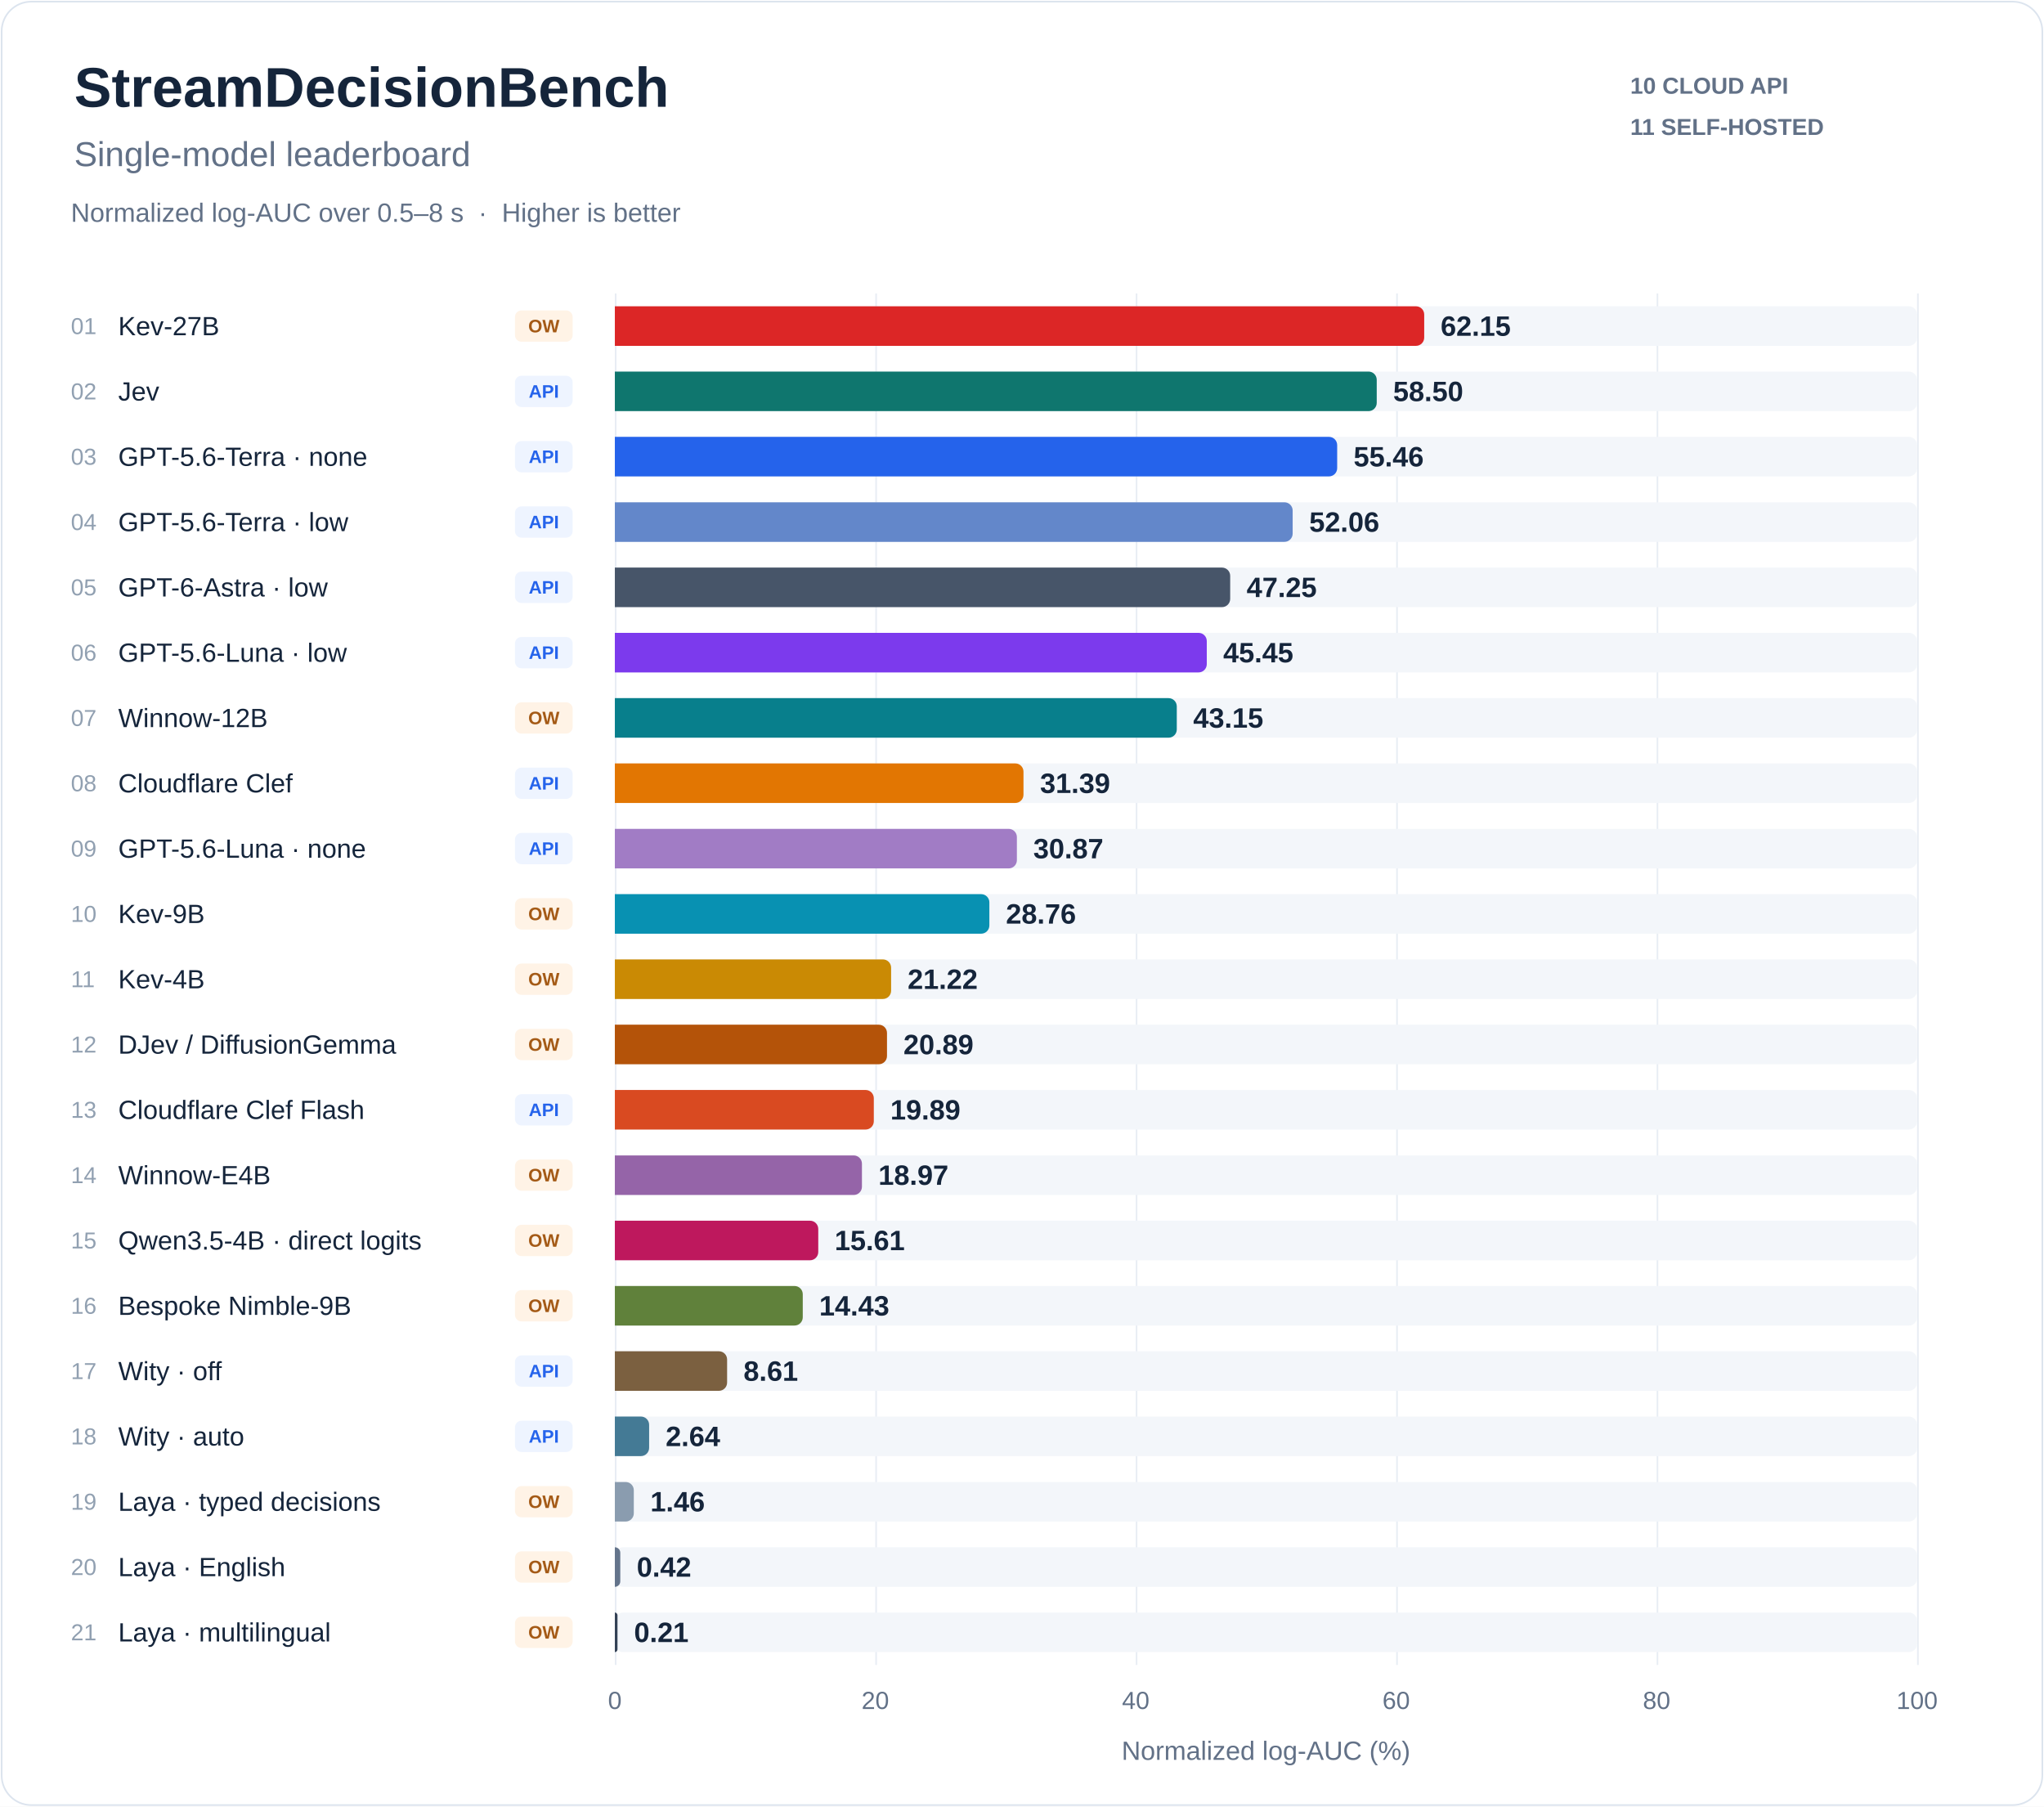
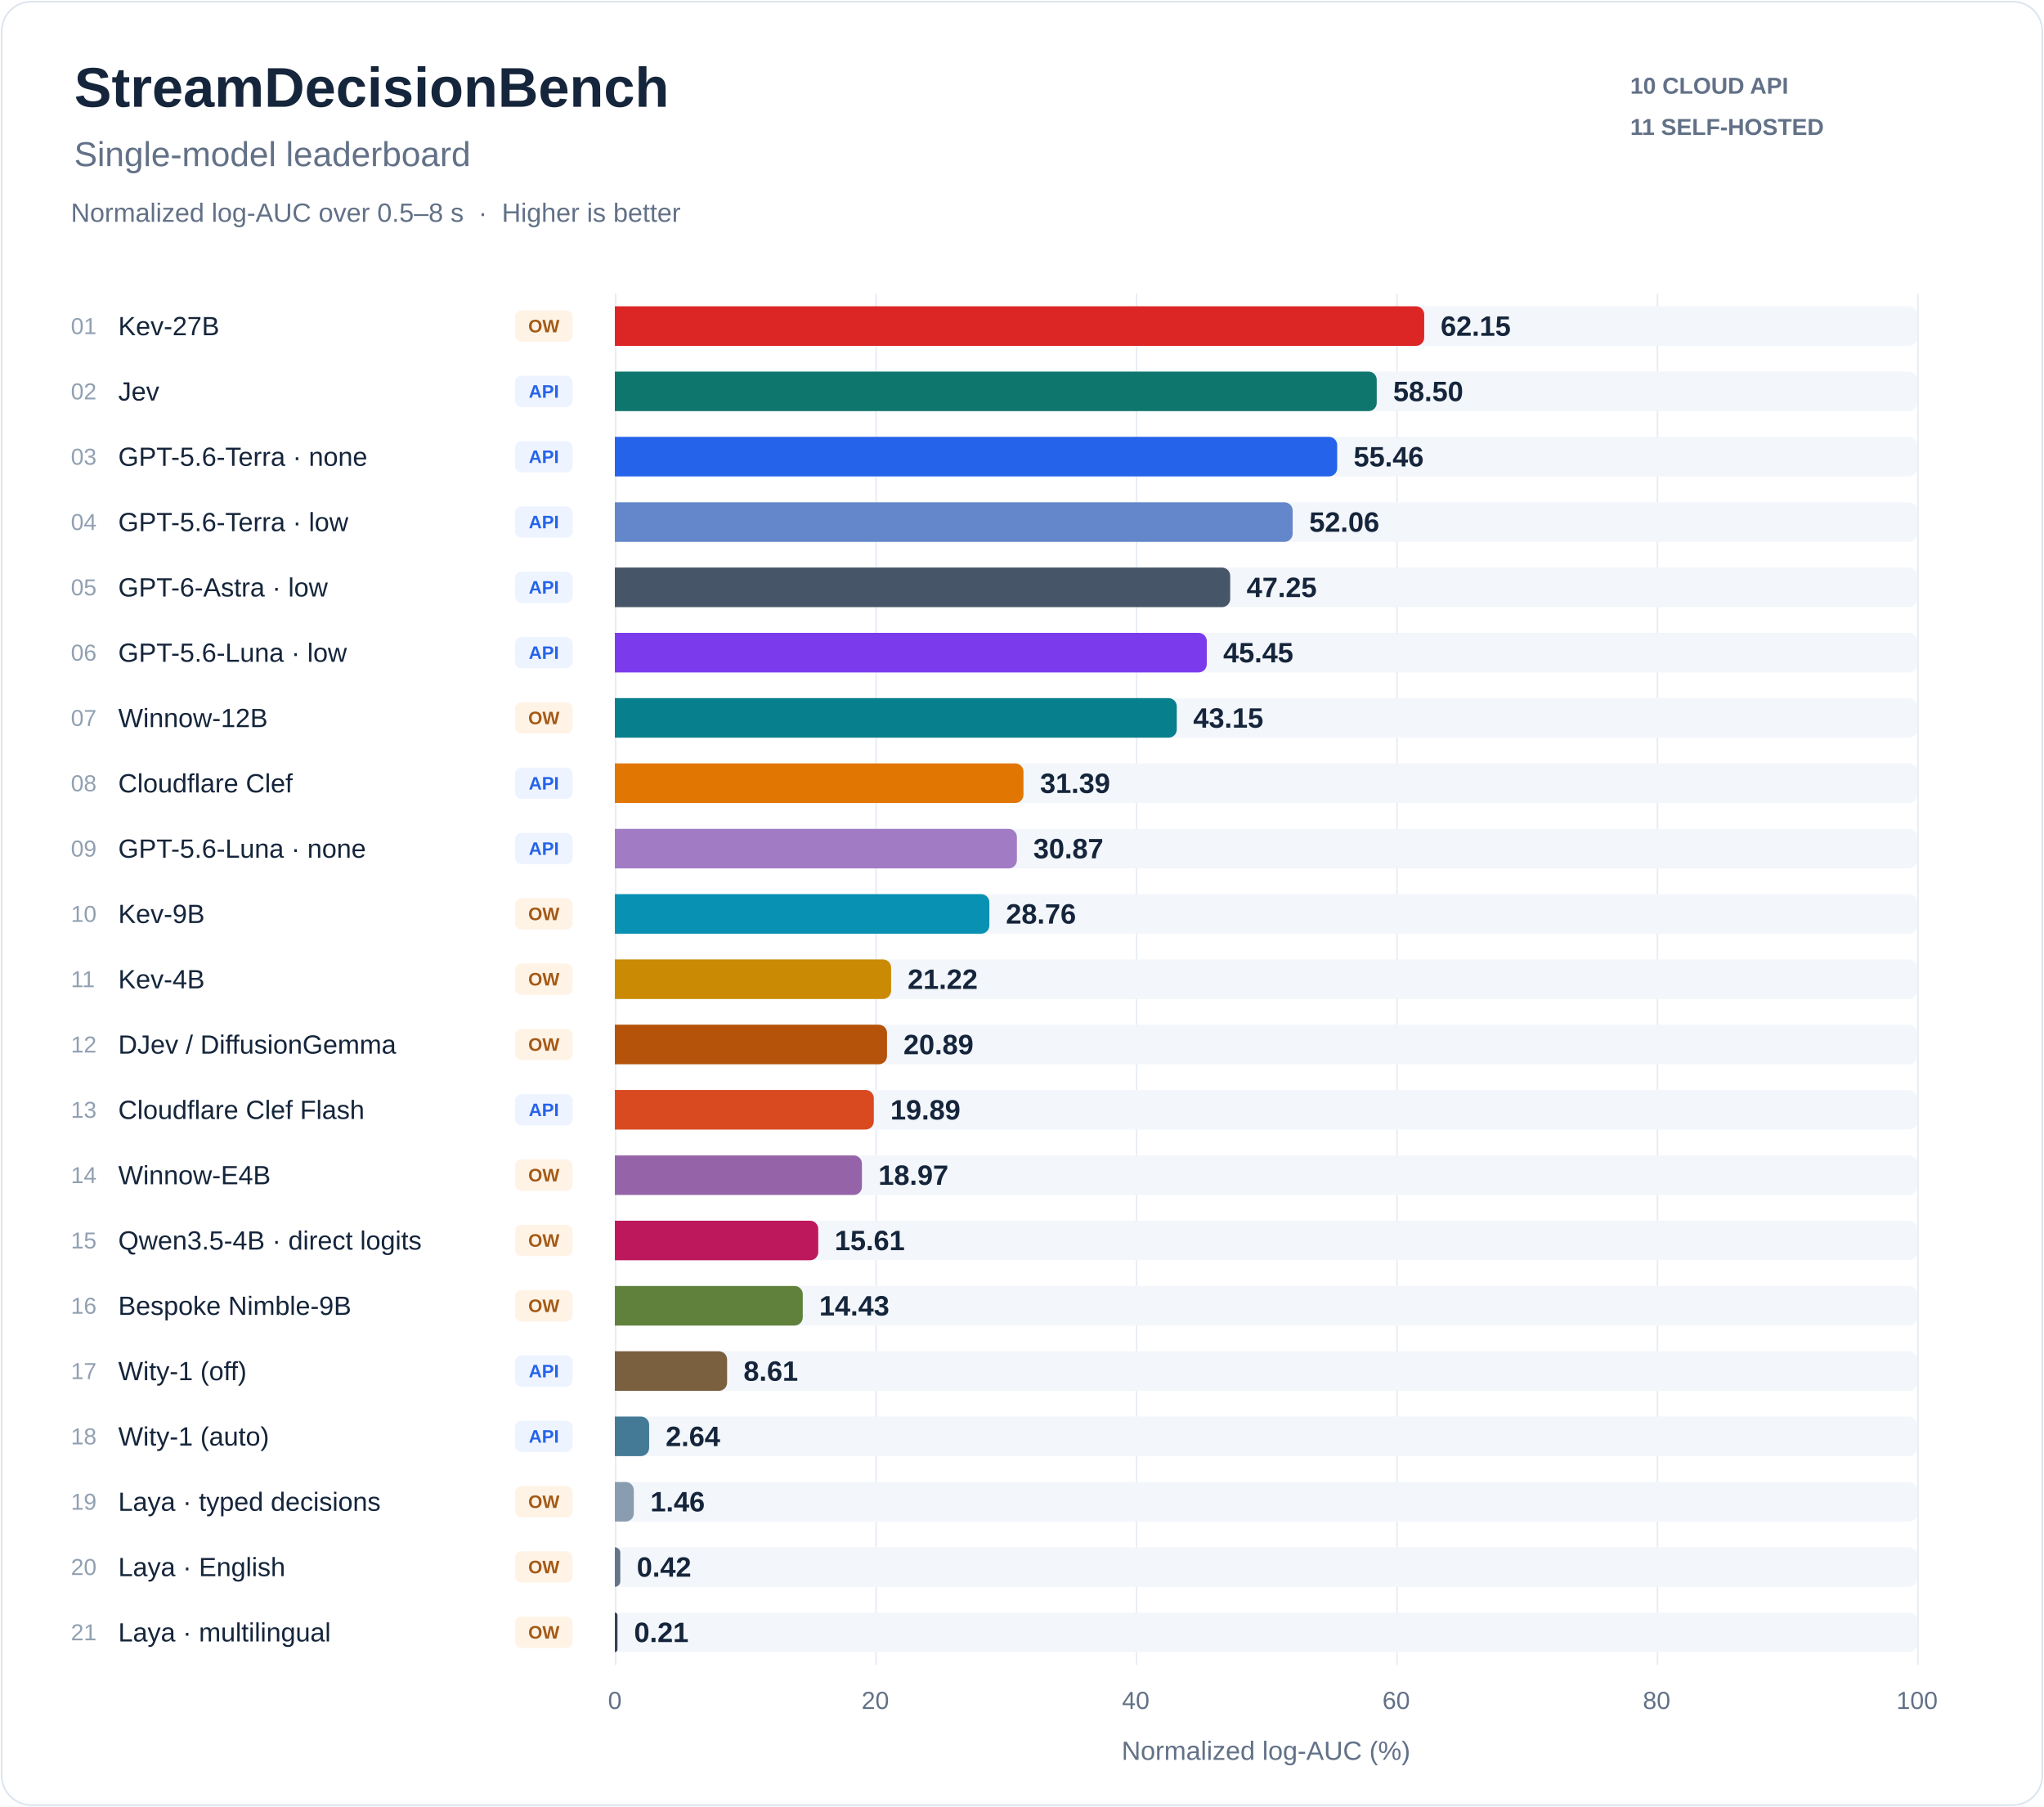
<svg xmlns="http://www.w3.org/2000/svg" role="img" aria-labelledby="chart-title chart-description" width="1240" height="1096" version="1.1" baseProfile="full" viewBox="0 0 1240 1096">
  <rect width="1240" height="1096" x="0" y="0" fill="#FFFFFF" />
  <path d="M18 0L1220 0A18 18 0 0 1 1238 18L1238 1076A18 18 0 0 1 1220 1094L18 1094A18 18 0 0 1 0 1076L0 18A18 18 0 0 1 18 0Z" transform="translate(1 1)" fill="#FFFFFF" stroke="#DCE4EE" class="zr0-cls-0" />
  <text dominant-baseline="central" text-anchor="start" style="font-size:16px;font-family:Arial, Helvetica, sans-serif;font-weight:400;" xml:space="preserve" y="8" transform="translate(43 121)" fill="#627187">Normalized log-AUC over 0.5–8 s  ·  Higher is better</text>
  <text dominant-baseline="central" text-anchor="start" style="font-size:14px;font-family:Arial, Helvetica, sans-serif;font-weight:700;" xml:space="preserve" y="7" transform="translate(989 45)" fill="#627187">10 CLOUD API</text>
  <text dominant-baseline="central" text-anchor="start" style="font-size:14px;font-family:Arial, Helvetica, sans-serif;font-weight:700;" xml:space="preserve" y="7" transform="translate(989 70)" fill="#627187">11 SELF-HOSTED</text>
  <path d="M373.5 178L373.5 1010" fill="none" pointer-events="visible" stroke="#E8EDF4" class="zr0-cls-0" />
  <path d="M531.5 178L531.5 1010" fill="none" pointer-events="visible" stroke="#E8EDF4" class="zr0-cls-0" />
  <path d="M689.5 178L689.5 1010" fill="none" pointer-events="visible" stroke="#E8EDF4" class="zr0-cls-0" />
  <path d="M847.5 178L847.5 1010" fill="none" pointer-events="visible" stroke="#E8EDF4" class="zr0-cls-0" />
  <path d="M1005.5 178L1005.5 1010" fill="none" pointer-events="visible" stroke="#E8EDF4" class="zr0-cls-0" />
  <path d="M1163.5 178L1163.5 1010" fill="none" pointer-events="visible" stroke="#E8EDF4" class="zr0-cls-0" />
  <text dominant-baseline="central" text-anchor="middle" style="font-size:16px;font-family:Arial, Helvetica, sans-serif;" xml:space="preserve" y="8" transform="translate(768 1054)" fill="#627187">Normalized log-AUC (%)</text>
  <text dominant-baseline="central" text-anchor="start" style="font-size:14px;font-family:Arial, Helvetica, sans-serif;" transform="translate(43 197.8095)" fill="#91A0B1">01</text>
  <text dominant-baseline="central" text-anchor="start" style="font: normal normal 12px Arial, Helvetica, sans-serif" xml:space="preserve" x="22" transform="translate(43 197.8095)" fill="#54555a">  </text>
  <text dominant-baseline="central" text-anchor="start" style="font-size:16px;font-family:Arial, Helvetica, sans-serif;font-weight:500;" x="28.72" transform="translate(43 197.8095)" fill="#15253B">Kev-27B</text>
  <text dominant-baseline="central" text-anchor="start" style="font: normal normal 12px Arial, Helvetica, sans-serif" xml:space="preserve" x="262.72" transform="translate(43 197.8095)" fill="#54555a">  </text>
  <path d="M273.4 -9.5L300.4 -9.5A4 4 0 0 1 304.4 -5.5L304.4 5.5A4 4 0 0 1 300.4 9.5L273.4 9.5A4 4 0 0 1 269.4 5.5L269.4 -5.5A4 4 0 0 1 273.4 -9.5Z" transform="translate(43 197.8095)" fill="#FFF3E6" class="zr0-cls-0" />
  <text dominant-baseline="central" text-anchor="middle" style="font-size:11px;font-family:Arial, Helvetica, sans-serif;font-weight:700;" x="286.94" transform="translate(43 197.8095)" fill="#A45A16">OW</text>
  <text dominant-baseline="central" text-anchor="start" style="font-size:14px;font-family:Arial, Helvetica, sans-serif;" transform="translate(43 237.4286)" fill="#91A0B1">02</text>
  <text dominant-baseline="central" text-anchor="start" style="font: normal normal 12px Arial, Helvetica, sans-serif" xml:space="preserve" x="22" transform="translate(43 237.4286)" fill="#54555a">  </text>
  <text dominant-baseline="central" text-anchor="start" style="font-size:16px;font-family:Arial, Helvetica, sans-serif;font-weight:500;" x="28.72" transform="translate(43 237.4286)" fill="#15253B">Jev</text>
  <text dominant-baseline="central" text-anchor="start" style="font: normal normal 12px Arial, Helvetica, sans-serif" xml:space="preserve" x="262.72" transform="translate(43 237.4286)" fill="#54555a">  </text>
  <path d="M273.4 -9.5L300.4 -9.5A4 4 0 0 1 304.4 -5.5L304.4 5.5A4 4 0 0 1 300.4 9.5L273.4 9.5A4 4 0 0 1 269.4 5.5L269.4 -5.5A4 4 0 0 1 273.4 -9.5Z" transform="translate(43 237.4286)" fill="#EEF4FF" class="zr0-cls-0" />
  <text dominant-baseline="central" text-anchor="middle" style="font-size:11px;font-family:Arial, Helvetica, sans-serif;font-weight:700;" x="286.94" transform="translate(43 237.4286)" fill="#2563EB">API</text>
  <text dominant-baseline="central" text-anchor="start" style="font-size:14px;font-family:Arial, Helvetica, sans-serif;" transform="translate(43 277.0476)" fill="#91A0B1">03</text>
  <text dominant-baseline="central" text-anchor="start" style="font: normal normal 12px Arial, Helvetica, sans-serif" xml:space="preserve" x="22" transform="translate(43 277.0476)" fill="#54555a">  </text>
  <text dominant-baseline="central" text-anchor="start" style="font-size:16px;font-family:Arial, Helvetica, sans-serif;font-weight:500;" xml:space="preserve" x="28.72" transform="translate(43 277.0476)" fill="#15253B">GPT-5.6-Terra · none</text>
  <text dominant-baseline="central" text-anchor="start" style="font: normal normal 12px Arial, Helvetica, sans-serif" xml:space="preserve" x="262.72" transform="translate(43 277.0476)" fill="#54555a">  </text>
  <path d="M273.4 -9.5L300.4 -9.5A4 4 0 0 1 304.4 -5.5L304.4 5.5A4 4 0 0 1 300.4 9.5L273.4 9.5A4 4 0 0 1 269.4 5.5L269.4 -5.5A4 4 0 0 1 273.4 -9.5Z" transform="translate(43 277.0476)" fill="#EEF4FF" class="zr0-cls-0" />
  <text dominant-baseline="central" text-anchor="middle" style="font-size:11px;font-family:Arial, Helvetica, sans-serif;font-weight:700;" x="286.94" transform="translate(43 277.0476)" fill="#2563EB">API</text>
  <text dominant-baseline="central" text-anchor="start" style="font-size:14px;font-family:Arial, Helvetica, sans-serif;" transform="translate(43 316.6667)" fill="#91A0B1">04</text>
  <text dominant-baseline="central" text-anchor="start" style="font: normal normal 12px Arial, Helvetica, sans-serif" xml:space="preserve" x="22" transform="translate(43 316.6667)" fill="#54555a">  </text>
  <text dominant-baseline="central" text-anchor="start" style="font-size:16px;font-family:Arial, Helvetica, sans-serif;font-weight:500;" xml:space="preserve" x="28.72" transform="translate(43 316.6667)" fill="#15253B">GPT-5.6-Terra · low</text>
  <text dominant-baseline="central" text-anchor="start" style="font: normal normal 12px Arial, Helvetica, sans-serif" xml:space="preserve" x="262.72" transform="translate(43 316.6667)" fill="#54555a">  </text>
  <path d="M273.4 -9.5L300.4 -9.5A4 4 0 0 1 304.4 -5.5L304.4 5.5A4 4 0 0 1 300.4 9.5L273.4 9.5A4 4 0 0 1 269.4 5.5L269.4 -5.5A4 4 0 0 1 273.4 -9.5Z" transform="translate(43 316.6667)" fill="#EEF4FF" class="zr0-cls-0" />
  <text dominant-baseline="central" text-anchor="middle" style="font-size:11px;font-family:Arial, Helvetica, sans-serif;font-weight:700;" x="286.94" transform="translate(43 316.6667)" fill="#2563EB">API</text>
  <text dominant-baseline="central" text-anchor="start" style="font-size:14px;font-family:Arial, Helvetica, sans-serif;" transform="translate(43 356.2857)" fill="#91A0B1">05</text>
  <text dominant-baseline="central" text-anchor="start" style="font: normal normal 12px Arial, Helvetica, sans-serif" xml:space="preserve" x="22" transform="translate(43 356.2857)" fill="#54555a">  </text>
  <text dominant-baseline="central" text-anchor="start" style="font-size:16px;font-family:Arial, Helvetica, sans-serif;font-weight:500;" xml:space="preserve" x="28.72" transform="translate(43 356.2857)" fill="#15253B">GPT-6-Astra · low</text>
  <text dominant-baseline="central" text-anchor="start" style="font: normal normal 12px Arial, Helvetica, sans-serif" xml:space="preserve" x="262.72" transform="translate(43 356.2857)" fill="#54555a">  </text>
  <path d="M273.4 -9.5L300.4 -9.5A4 4 0 0 1 304.4 -5.5L304.4 5.5A4 4 0 0 1 300.4 9.5L273.4 9.5A4 4 0 0 1 269.4 5.5L269.4 -5.5A4 4 0 0 1 273.4 -9.5Z" transform="translate(43 356.2857)" fill="#EEF4FF" class="zr0-cls-0" />
  <text dominant-baseline="central" text-anchor="middle" style="font-size:11px;font-family:Arial, Helvetica, sans-serif;font-weight:700;" x="286.94" transform="translate(43 356.2857)" fill="#2563EB">API</text>
  <text dominant-baseline="central" text-anchor="start" style="font-size:14px;font-family:Arial, Helvetica, sans-serif;" transform="translate(43 395.9048)" fill="#91A0B1">06</text>
  <text dominant-baseline="central" text-anchor="start" style="font: normal normal 12px Arial, Helvetica, sans-serif" xml:space="preserve" x="22" transform="translate(43 395.9048)" fill="#54555a">  </text>
  <text dominant-baseline="central" text-anchor="start" style="font-size:16px;font-family:Arial, Helvetica, sans-serif;font-weight:500;" xml:space="preserve" x="28.72" transform="translate(43 395.9048)" fill="#15253B">GPT-5.6-Luna · low</text>
  <text dominant-baseline="central" text-anchor="start" style="font: normal normal 12px Arial, Helvetica, sans-serif" xml:space="preserve" x="262.72" transform="translate(43 395.9048)" fill="#54555a">  </text>
  <path d="M273.4 -9.5L300.4 -9.5A4 4 0 0 1 304.4 -5.5L304.4 5.5A4 4 0 0 1 300.4 9.5L273.4 9.5A4 4 0 0 1 269.4 5.5L269.4 -5.5A4 4 0 0 1 273.4 -9.5Z" transform="translate(43 395.9048)" fill="#EEF4FF" class="zr0-cls-0" />
  <text dominant-baseline="central" text-anchor="middle" style="font-size:11px;font-family:Arial, Helvetica, sans-serif;font-weight:700;" x="286.94" transform="translate(43 395.9048)" fill="#2563EB">API</text>
  <text dominant-baseline="central" text-anchor="start" style="font-size:14px;font-family:Arial, Helvetica, sans-serif;" transform="translate(43 435.5238)" fill="#91A0B1">07</text>
  <text dominant-baseline="central" text-anchor="start" style="font: normal normal 12px Arial, Helvetica, sans-serif" xml:space="preserve" x="22" transform="translate(43 435.5238)" fill="#54555a">  </text>
  <text dominant-baseline="central" text-anchor="start" style="font-size:16px;font-family:Arial, Helvetica, sans-serif;font-weight:500;" x="28.72" transform="translate(43 435.5238)" fill="#15253B">Winnow-12B</text>
  <text dominant-baseline="central" text-anchor="start" style="font: normal normal 12px Arial, Helvetica, sans-serif" xml:space="preserve" x="262.72" transform="translate(43 435.5238)" fill="#54555a">  </text>
  <path d="M273.4 -9.5L300.4 -9.5A4 4 0 0 1 304.4 -5.5L304.4 5.5A4 4 0 0 1 300.4 9.5L273.4 9.5A4 4 0 0 1 269.4 5.5L269.4 -5.5A4 4 0 0 1 273.4 -9.5Z" transform="translate(43 435.5238)" fill="#FFF3E6" class="zr0-cls-0" />
  <text dominant-baseline="central" text-anchor="middle" style="font-size:11px;font-family:Arial, Helvetica, sans-serif;font-weight:700;" x="286.94" transform="translate(43 435.5238)" fill="#A45A16">OW</text>
  <text dominant-baseline="central" text-anchor="start" style="font-size:14px;font-family:Arial, Helvetica, sans-serif;" transform="translate(43 475.1429)" fill="#91A0B1">08</text>
  <text dominant-baseline="central" text-anchor="start" style="font: normal normal 12px Arial, Helvetica, sans-serif" xml:space="preserve" x="22" transform="translate(43 475.1429)" fill="#54555a">  </text>
  <text dominant-baseline="central" text-anchor="start" style="font-size:16px;font-family:Arial, Helvetica, sans-serif;font-weight:500;" xml:space="preserve" x="28.72" transform="translate(43 475.1429)" fill="#15253B">Cloudflare Clef</text>
  <text dominant-baseline="central" text-anchor="start" style="font: normal normal 12px Arial, Helvetica, sans-serif" xml:space="preserve" x="262.72" transform="translate(43 475.1429)" fill="#54555a">  </text>
  <path d="M273.4 -9.5L300.4 -9.5A4 4 0 0 1 304.4 -5.5L304.4 5.5A4 4 0 0 1 300.4 9.5L273.4 9.5A4 4 0 0 1 269.4 5.5L269.4 -5.5A4 4 0 0 1 273.4 -9.5Z" transform="translate(43 475.1429)" fill="#EEF4FF" class="zr0-cls-0" />
  <text dominant-baseline="central" text-anchor="middle" style="font-size:11px;font-family:Arial, Helvetica, sans-serif;font-weight:700;" x="286.94" transform="translate(43 475.1429)" fill="#2563EB">API</text>
  <text dominant-baseline="central" text-anchor="start" style="font-size:14px;font-family:Arial, Helvetica, sans-serif;" transform="translate(43 514.7619)" fill="#91A0B1">09</text>
  <text dominant-baseline="central" text-anchor="start" style="font: normal normal 12px Arial, Helvetica, sans-serif" xml:space="preserve" x="22" transform="translate(43 514.7619)" fill="#54555a">  </text>
  <text dominant-baseline="central" text-anchor="start" style="font-size:16px;font-family:Arial, Helvetica, sans-serif;font-weight:500;" xml:space="preserve" x="28.72" transform="translate(43 514.7619)" fill="#15253B">GPT-5.6-Luna · none</text>
  <text dominant-baseline="central" text-anchor="start" style="font: normal normal 12px Arial, Helvetica, sans-serif" xml:space="preserve" x="262.72" transform="translate(43 514.7619)" fill="#54555a">  </text>
  <path d="M273.4 -9.5L300.4 -9.5A4 4 0 0 1 304.4 -5.5L304.4 5.5A4 4 0 0 1 300.4 9.5L273.4 9.5A4 4 0 0 1 269.4 5.5L269.4 -5.5A4 4 0 0 1 273.4 -9.5Z" transform="translate(43 514.7619)" fill="#EEF4FF" class="zr0-cls-0" />
  <text dominant-baseline="central" text-anchor="middle" style="font-size:11px;font-family:Arial, Helvetica, sans-serif;font-weight:700;" x="286.94" transform="translate(43 514.7619)" fill="#2563EB">API</text>
  <text dominant-baseline="central" text-anchor="start" style="font-size:14px;font-family:Arial, Helvetica, sans-serif;" transform="translate(43 554.381)" fill="#91A0B1">10</text>
  <text dominant-baseline="central" text-anchor="start" style="font: normal normal 12px Arial, Helvetica, sans-serif" xml:space="preserve" x="22" transform="translate(43 554.381)" fill="#54555a">  </text>
  <text dominant-baseline="central" text-anchor="start" style="font-size:16px;font-family:Arial, Helvetica, sans-serif;font-weight:500;" x="28.72" transform="translate(43 554.381)" fill="#15253B">Kev-9B</text>
  <text dominant-baseline="central" text-anchor="start" style="font: normal normal 12px Arial, Helvetica, sans-serif" xml:space="preserve" x="262.72" transform="translate(43 554.381)" fill="#54555a">  </text>
  <path d="M273.4 -9.5L300.4 -9.5A4 4 0 0 1 304.4 -5.5L304.4 5.5A4 4 0 0 1 300.4 9.5L273.4 9.5A4 4 0 0 1 269.4 5.5L269.4 -5.5A4 4 0 0 1 273.4 -9.5Z" transform="translate(43 554.381)" fill="#FFF3E6" class="zr0-cls-0" />
  <text dominant-baseline="central" text-anchor="middle" style="font-size:11px;font-family:Arial, Helvetica, sans-serif;font-weight:700;" x="286.94" transform="translate(43 554.381)" fill="#A45A16">OW</text>
  <text dominant-baseline="central" text-anchor="start" style="font-size:14px;font-family:Arial, Helvetica, sans-serif;" transform="translate(43 594)" fill="#91A0B1">11</text>
  <text dominant-baseline="central" text-anchor="start" style="font: normal normal 12px Arial, Helvetica, sans-serif" xml:space="preserve" x="22" transform="translate(43 594)" fill="#54555a">  </text>
  <text dominant-baseline="central" text-anchor="start" style="font-size:16px;font-family:Arial, Helvetica, sans-serif;font-weight:500;" x="28.72" transform="translate(43 594)" fill="#15253B">Kev-4B</text>
  <text dominant-baseline="central" text-anchor="start" style="font: normal normal 12px Arial, Helvetica, sans-serif" xml:space="preserve" x="262.72" transform="translate(43 594)" fill="#54555a">  </text>
  <path d="M273.4 -9.5L300.4 -9.5A4 4 0 0 1 304.4 -5.5L304.4 5.5A4 4 0 0 1 300.4 9.5L273.4 9.5A4 4 0 0 1 269.4 5.5L269.4 -5.5A4 4 0 0 1 273.4 -9.5Z" transform="translate(43 594)" fill="#FFF3E6" class="zr0-cls-0" />
  <text dominant-baseline="central" text-anchor="middle" style="font-size:11px;font-family:Arial, Helvetica, sans-serif;font-weight:700;" x="286.94" transform="translate(43 594)" fill="#A45A16">OW</text>
  <text dominant-baseline="central" text-anchor="start" style="font-size:14px;font-family:Arial, Helvetica, sans-serif;" transform="translate(43 633.619)" fill="#91A0B1">12</text>
  <text dominant-baseline="central" text-anchor="start" style="font: normal normal 12px Arial, Helvetica, sans-serif" xml:space="preserve" x="22" transform="translate(43 633.619)" fill="#54555a">  </text>
  <text dominant-baseline="central" text-anchor="start" style="font-size:16px;font-family:Arial, Helvetica, sans-serif;font-weight:500;" xml:space="preserve" x="28.72" transform="translate(43 633.619)" fill="#15253B">DJev / DiffusionGemma</text>
  <text dominant-baseline="central" text-anchor="start" style="font: normal normal 12px Arial, Helvetica, sans-serif" xml:space="preserve" x="262.72" transform="translate(43 633.619)" fill="#54555a">  </text>
  <path d="M273.4 -9.5L300.4 -9.5A4 4 0 0 1 304.4 -5.5L304.4 5.5A4 4 0 0 1 300.4 9.5L273.4 9.5A4 4 0 0 1 269.4 5.5L269.4 -5.5A4 4 0 0 1 273.4 -9.5Z" transform="translate(43 633.619)" fill="#FFF3E6" class="zr0-cls-0" />
  <text dominant-baseline="central" text-anchor="middle" style="font-size:11px;font-family:Arial, Helvetica, sans-serif;font-weight:700;" x="286.94" transform="translate(43 633.619)" fill="#A45A16">OW</text>
  <text dominant-baseline="central" text-anchor="start" style="font-size:14px;font-family:Arial, Helvetica, sans-serif;" transform="translate(43 673.2381)" fill="#91A0B1">13</text>
  <text dominant-baseline="central" text-anchor="start" style="font: normal normal 12px Arial, Helvetica, sans-serif" xml:space="preserve" x="22" transform="translate(43 673.2381)" fill="#54555a">  </text>
  <text dominant-baseline="central" text-anchor="start" style="font-size:16px;font-family:Arial, Helvetica, sans-serif;font-weight:500;" xml:space="preserve" x="28.72" transform="translate(43 673.2381)" fill="#15253B">Cloudflare Clef Flash</text>
  <text dominant-baseline="central" text-anchor="start" style="font: normal normal 12px Arial, Helvetica, sans-serif" xml:space="preserve" x="262.72" transform="translate(43 673.2381)" fill="#54555a">  </text>
  <path d="M273.4 -9.5L300.4 -9.5A4 4 0 0 1 304.4 -5.5L304.4 5.5A4 4 0 0 1 300.4 9.5L273.4 9.5A4 4 0 0 1 269.4 5.5L269.4 -5.5A4 4 0 0 1 273.4 -9.5Z" transform="translate(43 673.2381)" fill="#EEF4FF" class="zr0-cls-0" />
  <text dominant-baseline="central" text-anchor="middle" style="font-size:11px;font-family:Arial, Helvetica, sans-serif;font-weight:700;" x="286.94" transform="translate(43 673.2381)" fill="#2563EB">API</text>
  <text dominant-baseline="central" text-anchor="start" style="font-size:14px;font-family:Arial, Helvetica, sans-serif;" transform="translate(43 712.8571)" fill="#91A0B1">14</text>
  <text dominant-baseline="central" text-anchor="start" style="font: normal normal 12px Arial, Helvetica, sans-serif" xml:space="preserve" x="22" transform="translate(43 712.8571)" fill="#54555a">  </text>
  <text dominant-baseline="central" text-anchor="start" style="font-size:16px;font-family:Arial, Helvetica, sans-serif;font-weight:500;" x="28.72" transform="translate(43 712.8571)" fill="#15253B">Winnow-E4B</text>
  <text dominant-baseline="central" text-anchor="start" style="font: normal normal 12px Arial, Helvetica, sans-serif" xml:space="preserve" x="262.72" transform="translate(43 712.8571)" fill="#54555a">  </text>
  <path d="M273.4 -9.5L300.4 -9.5A4 4 0 0 1 304.4 -5.5L304.4 5.5A4 4 0 0 1 300.4 9.5L273.4 9.5A4 4 0 0 1 269.4 5.5L269.4 -5.5A4 4 0 0 1 273.4 -9.5Z" transform="translate(43 712.8571)" fill="#FFF3E6" class="zr0-cls-0" />
  <text dominant-baseline="central" text-anchor="middle" style="font-size:11px;font-family:Arial, Helvetica, sans-serif;font-weight:700;" x="286.94" transform="translate(43 712.8571)" fill="#A45A16">OW</text>
  <text dominant-baseline="central" text-anchor="start" style="font-size:14px;font-family:Arial, Helvetica, sans-serif;" transform="translate(43 752.4762)" fill="#91A0B1">15</text>
  <text dominant-baseline="central" text-anchor="start" style="font: normal normal 12px Arial, Helvetica, sans-serif" xml:space="preserve" x="22" transform="translate(43 752.4762)" fill="#54555a">  </text>
  <text dominant-baseline="central" text-anchor="start" style="font-size:16px;font-family:Arial, Helvetica, sans-serif;font-weight:500;" xml:space="preserve" x="28.72" transform="translate(43 752.4762)" fill="#15253B">Qwen3.5-4B · direct logits</text>
  <text dominant-baseline="central" text-anchor="start" style="font: normal normal 12px Arial, Helvetica, sans-serif" xml:space="preserve" x="262.72" transform="translate(43 752.4762)" fill="#54555a">  </text>
  <path d="M273.4 -9.5L300.4 -9.5A4 4 0 0 1 304.4 -5.5L304.4 5.5A4 4 0 0 1 300.4 9.5L273.4 9.5A4 4 0 0 1 269.4 5.5L269.4 -5.5A4 4 0 0 1 273.4 -9.5Z" transform="translate(43 752.4762)" fill="#FFF3E6" class="zr0-cls-0" />
  <text dominant-baseline="central" text-anchor="middle" style="font-size:11px;font-family:Arial, Helvetica, sans-serif;font-weight:700;" x="286.94" transform="translate(43 752.4762)" fill="#A45A16">OW</text>
  <text dominant-baseline="central" text-anchor="start" style="font-size:14px;font-family:Arial, Helvetica, sans-serif;" transform="translate(43 792.0952)" fill="#91A0B1">16</text>
  <text dominant-baseline="central" text-anchor="start" style="font: normal normal 12px Arial, Helvetica, sans-serif" xml:space="preserve" x="22" transform="translate(43 792.0952)" fill="#54555a">  </text>
  <text dominant-baseline="central" text-anchor="start" style="font-size:16px;font-family:Arial, Helvetica, sans-serif;font-weight:500;" xml:space="preserve" x="28.72" transform="translate(43 792.0952)" fill="#15253B">Bespoke Nimble-9B</text>
  <text dominant-baseline="central" text-anchor="start" style="font: normal normal 12px Arial, Helvetica, sans-serif" xml:space="preserve" x="262.72" transform="translate(43 792.0952)" fill="#54555a">  </text>
  <path d="M273.4 -9.5L300.4 -9.5A4 4 0 0 1 304.4 -5.5L304.4 5.5A4 4 0 0 1 300.4 9.5L273.4 9.5A4 4 0 0 1 269.4 5.5L269.4 -5.5A4 4 0 0 1 273.4 -9.5Z" transform="translate(43 792.0952)" fill="#FFF3E6" class="zr0-cls-0" />
  <text dominant-baseline="central" text-anchor="middle" style="font-size:11px;font-family:Arial, Helvetica, sans-serif;font-weight:700;" x="286.94" transform="translate(43 792.0952)" fill="#A45A16">OW</text>
  <text dominant-baseline="central" text-anchor="start" style="font-size:14px;font-family:Arial, Helvetica, sans-serif;" transform="translate(43 831.7143)" fill="#91A0B1">17</text>
  <text dominant-baseline="central" text-anchor="start" style="font: normal normal 12px Arial, Helvetica, sans-serif" xml:space="preserve" x="22" transform="translate(43 831.7143)" fill="#54555a">  </text>
-   <text dominant-baseline="central" text-anchor="start" style="font-size:16px;font-family:Arial, Helvetica, sans-serif;font-weight:500;" xml:space="preserve" x="28.72" transform="translate(43 831.7143)" fill="#15253B">Wity · off</text>
+   <text dominant-baseline="central" text-anchor="start" style="font-size:16px;font-family:Arial, Helvetica, sans-serif;font-weight:500;" xml:space="preserve" x="28.72" transform="translate(43 831.7143)" fill="#15253B">Wity-1 (off)</text>
  <text dominant-baseline="central" text-anchor="start" style="font: normal normal 12px Arial, Helvetica, sans-serif" xml:space="preserve" x="262.72" transform="translate(43 831.7143)" fill="#54555a">  </text>
  <path d="M273.4 -9.5L300.4 -9.5A4 4 0 0 1 304.4 -5.5L304.4 5.5A4 4 0 0 1 300.4 9.5L273.4 9.5A4 4 0 0 1 269.4 5.5L269.4 -5.5A4 4 0 0 1 273.4 -9.5Z" transform="translate(43 831.7143)" fill="#EEF4FF" class="zr0-cls-0" />
  <text dominant-baseline="central" text-anchor="middle" style="font-size:11px;font-family:Arial, Helvetica, sans-serif;font-weight:700;" x="286.94" transform="translate(43 831.7143)" fill="#2563EB">API</text>
  <text dominant-baseline="central" text-anchor="start" style="font-size:14px;font-family:Arial, Helvetica, sans-serif;" transform="translate(43 871.3333)" fill="#91A0B1">18</text>
  <text dominant-baseline="central" text-anchor="start" style="font: normal normal 12px Arial, Helvetica, sans-serif" xml:space="preserve" x="22" transform="translate(43 871.3333)" fill="#54555a">  </text>
-   <text dominant-baseline="central" text-anchor="start" style="font-size:16px;font-family:Arial, Helvetica, sans-serif;font-weight:500;" xml:space="preserve" x="28.72" transform="translate(43 871.3333)" fill="#15253B">Wity · auto</text>
+   <text dominant-baseline="central" text-anchor="start" style="font-size:16px;font-family:Arial, Helvetica, sans-serif;font-weight:500;" xml:space="preserve" x="28.72" transform="translate(43 871.3333)" fill="#15253B">Wity-1 (auto)</text>
  <text dominant-baseline="central" text-anchor="start" style="font: normal normal 12px Arial, Helvetica, sans-serif" xml:space="preserve" x="262.72" transform="translate(43 871.3333)" fill="#54555a">  </text>
  <path d="M273.4 -9.5L300.4 -9.5A4 4 0 0 1 304.4 -5.5L304.4 5.5A4 4 0 0 1 300.4 9.5L273.4 9.5A4 4 0 0 1 269.4 5.5L269.4 -5.5A4 4 0 0 1 273.4 -9.5Z" transform="translate(43 871.3333)" fill="#EEF4FF" class="zr0-cls-0" />
  <text dominant-baseline="central" text-anchor="middle" style="font-size:11px;font-family:Arial, Helvetica, sans-serif;font-weight:700;" x="286.94" transform="translate(43 871.3333)" fill="#2563EB">API</text>
  <text dominant-baseline="central" text-anchor="start" style="font-size:14px;font-family:Arial, Helvetica, sans-serif;" transform="translate(43 910.9524)" fill="#91A0B1">19</text>
  <text dominant-baseline="central" text-anchor="start" style="font: normal normal 12px Arial, Helvetica, sans-serif" xml:space="preserve" x="22" transform="translate(43 910.9524)" fill="#54555a">  </text>
  <text dominant-baseline="central" text-anchor="start" style="font-size:16px;font-family:Arial, Helvetica, sans-serif;font-weight:500;" xml:space="preserve" x="28.72" transform="translate(43 910.9524)" fill="#15253B">Laya · typed decisions</text>
  <text dominant-baseline="central" text-anchor="start" style="font: normal normal 12px Arial, Helvetica, sans-serif" xml:space="preserve" x="262.72" transform="translate(43 910.9524)" fill="#54555a">  </text>
  <path d="M273.4 -9.5L300.4 -9.5A4 4 0 0 1 304.4 -5.5L304.4 5.5A4 4 0 0 1 300.4 9.5L273.4 9.5A4 4 0 0 1 269.4 5.5L269.4 -5.5A4 4 0 0 1 273.4 -9.5Z" transform="translate(43 910.9524)" fill="#FFF3E6" class="zr0-cls-0" />
  <text dominant-baseline="central" text-anchor="middle" style="font-size:11px;font-family:Arial, Helvetica, sans-serif;font-weight:700;" x="286.94" transform="translate(43 910.9524)" fill="#A45A16">OW</text>
  <text dominant-baseline="central" text-anchor="start" style="font-size:14px;font-family:Arial, Helvetica, sans-serif;" transform="translate(43 950.5714)" fill="#91A0B1">20</text>
  <text dominant-baseline="central" text-anchor="start" style="font: normal normal 12px Arial, Helvetica, sans-serif" xml:space="preserve" x="22" transform="translate(43 950.5714)" fill="#54555a">  </text>
  <text dominant-baseline="central" text-anchor="start" style="font-size:16px;font-family:Arial, Helvetica, sans-serif;font-weight:500;" xml:space="preserve" x="28.72" transform="translate(43 950.5714)" fill="#15253B">Laya · English</text>
  <text dominant-baseline="central" text-anchor="start" style="font: normal normal 12px Arial, Helvetica, sans-serif" xml:space="preserve" x="262.72" transform="translate(43 950.5714)" fill="#54555a">  </text>
  <path d="M273.4 -9.5L300.4 -9.5A4 4 0 0 1 304.4 -5.5L304.4 5.5A4 4 0 0 1 300.4 9.5L273.4 9.5A4 4 0 0 1 269.4 5.5L269.4 -5.5A4 4 0 0 1 273.4 -9.5Z" transform="translate(43 950.5714)" fill="#FFF3E6" class="zr0-cls-0" />
  <text dominant-baseline="central" text-anchor="middle" style="font-size:11px;font-family:Arial, Helvetica, sans-serif;font-weight:700;" x="286.94" transform="translate(43 950.5714)" fill="#A45A16">OW</text>
  <text dominant-baseline="central" text-anchor="start" style="font-size:14px;font-family:Arial, Helvetica, sans-serif;" transform="translate(43 990.1905)" fill="#91A0B1">21</text>
  <text dominant-baseline="central" text-anchor="start" style="font: normal normal 12px Arial, Helvetica, sans-serif" xml:space="preserve" x="22" transform="translate(43 990.1905)" fill="#54555a">  </text>
  <text dominant-baseline="central" text-anchor="start" style="font-size:16px;font-family:Arial, Helvetica, sans-serif;font-weight:500;" xml:space="preserve" x="28.72" transform="translate(43 990.1905)" fill="#15253B">Laya · multilingual</text>
  <text dominant-baseline="central" text-anchor="start" style="font: normal normal 12px Arial, Helvetica, sans-serif" xml:space="preserve" x="262.72" transform="translate(43 990.1905)" fill="#54555a">  </text>
  <path d="M273.4 -9.5L300.4 -9.5A4 4 0 0 1 304.4 -5.5L304.4 5.5A4 4 0 0 1 300.4 9.5L273.4 9.5A4 4 0 0 1 269.4 5.5L269.4 -5.5A4 4 0 0 1 273.4 -9.5Z" transform="translate(43 990.1905)" fill="#FFF3E6" class="zr0-cls-0" />
  <text dominant-baseline="central" text-anchor="middle" style="font-size:11px;font-family:Arial, Helvetica, sans-serif;font-weight:700;" x="286.94" transform="translate(43 990.1905)" fill="#A45A16">OW</text>
  <text dominant-baseline="central" text-anchor="middle" style="font-size:15px;font-family:Arial, Helvetica, sans-serif;" y="7.5" transform="translate(373 1024)" fill="#627187">0</text>
  <text dominant-baseline="central" text-anchor="middle" style="font-size:15px;font-family:Arial, Helvetica, sans-serif;" y="7.5" transform="translate(531 1024)" fill="#627187">20</text>
  <text dominant-baseline="central" text-anchor="middle" style="font-size:15px;font-family:Arial, Helvetica, sans-serif;" y="7.5" transform="translate(689 1024)" fill="#627187">40</text>
  <text dominant-baseline="central" text-anchor="middle" style="font-size:15px;font-family:Arial, Helvetica, sans-serif;" y="7.5" transform="translate(847 1024)" fill="#627187">60</text>
  <text dominant-baseline="central" text-anchor="middle" style="font-size:15px;font-family:Arial, Helvetica, sans-serif;" y="7.5" transform="translate(1005 1024)" fill="#627187">80</text>
  <text dominant-baseline="central" text-anchor="middle" style="font-size:15px;font-family:Arial, Helvetica, sans-serif;" y="7.5" transform="translate(1163 1024)" fill="#627187">100</text>
  <path d="M378 185.8L1158 185.8A5 5 0 0 1 1163 190.8L1163 204.8A5 5 0 0 1 1158 209.8L378 209.8A5 5 0 0 1 373 204.8L373 190.8A5 5 0 0 1 378 185.8Z" fill="#F3F6FA" class="zr0-cls-0" />
  <path d="M378 225.4L1158 225.4A5 5 0 0 1 1163 230.4L1163 244.4A5 5 0 0 1 1158 249.4L378 249.4A5 5 0 0 1 373 244.4L373 230.4A5 5 0 0 1 378 225.4Z" fill="#F3F6FA" class="zr0-cls-0" />
  <path d="M378 265L1158 265A5 5 0 0 1 1163 270L1163 284A5 5 0 0 1 1158 289L378 289A5 5 0 0 1 373 284L373 270A5 5 0 0 1 378 265Z" fill="#F3F6FA" class="zr0-cls-0" />
  <path d="M378 304.7L1158 304.7A5 5 0 0 1 1163 309.7L1163 323.7A5 5 0 0 1 1158 328.7L378 328.7A5 5 0 0 1 373 323.7L373 309.7A5 5 0 0 1 378 304.7Z" fill="#F3F6FA" class="zr0-cls-0" />
  <path d="M378 344.3L1158 344.3A5 5 0 0 1 1163 349.3L1163 363.3A5 5 0 0 1 1158 368.3L378 368.3A5 5 0 0 1 373 363.3L373 349.3A5 5 0 0 1 378 344.3Z" fill="#F3F6FA" class="zr0-cls-0" />
  <path d="M378 383.9L1158 383.9A5 5 0 0 1 1163 388.9L1163 402.9A5 5 0 0 1 1158 407.9L378 407.9A5 5 0 0 1 373 402.9L373 388.9A5 5 0 0 1 378 383.9Z" fill="#F3F6FA" class="zr0-cls-0" />
  <path d="M378 423.5L1158 423.5A5 5 0 0 1 1163 428.5L1163 442.5A5 5 0 0 1 1158 447.5L378 447.5A5 5 0 0 1 373 442.5L373 428.5A5 5 0 0 1 378 423.5Z" fill="#F3F6FA" class="zr0-cls-0" />
  <path d="M378 463.1L1158 463.1A5 5 0 0 1 1163 468.1L1163 482.1A5 5 0 0 1 1158 487.1L378 487.1A5 5 0 0 1 373 482.1L373 468.1A5 5 0 0 1 378 463.1Z" fill="#F3F6FA" class="zr0-cls-0" />
  <path d="M378 502.8L1158 502.8A5 5 0 0 1 1163 507.8L1163 521.8A5 5 0 0 1 1158 526.8L378 526.8A5 5 0 0 1 373 521.8L373 507.8A5 5 0 0 1 378 502.8Z" fill="#F3F6FA" class="zr0-cls-0" />
  <path d="M378 542.4L1158 542.4A5 5 0 0 1 1163 547.4L1163 561.4A5 5 0 0 1 1158 566.4L378 566.4A5 5 0 0 1 373 561.4L373 547.4A5 5 0 0 1 378 542.4Z" fill="#F3F6FA" class="zr0-cls-0" />
  <path d="M378 582L1158 582A5 5 0 0 1 1163 587L1163 601A5 5 0 0 1 1158 606L378 606A5 5 0 0 1 373 601L373 587A5 5 0 0 1 378 582Z" fill="#F3F6FA" class="zr0-cls-0" />
  <path d="M378 621.6L1158 621.6A5 5 0 0 1 1163 626.6L1163 640.6A5 5 0 0 1 1158 645.6L378 645.6A5 5 0 0 1 373 640.6L373 626.6A5 5 0 0 1 378 621.6Z" fill="#F3F6FA" class="zr0-cls-0" />
  <path d="M378 661.2L1158 661.2A5 5 0 0 1 1163 666.2L1163 680.2A5 5 0 0 1 1158 685.2L378 685.2A5 5 0 0 1 373 680.2L373 666.2A5 5 0 0 1 378 661.2Z" fill="#F3F6FA" class="zr0-cls-0" />
  <path d="M378 700.9L1158 700.9A5 5 0 0 1 1163 705.9L1163 719.9A5 5 0 0 1 1158 724.9L378 724.9A5 5 0 0 1 373 719.9L373 705.9A5 5 0 0 1 378 700.9Z" fill="#F3F6FA" class="zr0-cls-0" />
  <path d="M378 740.5L1158 740.5A5 5 0 0 1 1163 745.5L1163 759.5A5 5 0 0 1 1158 764.5L378 764.5A5 5 0 0 1 373 759.5L373 745.5A5 5 0 0 1 378 740.5Z" fill="#F3F6FA" class="zr0-cls-0" />
  <path d="M378 780.1L1158 780.1A5 5 0 0 1 1163 785.1L1163 799.1A5 5 0 0 1 1158 804.1L378 804.1A5 5 0 0 1 373 799.1L373 785.1A5 5 0 0 1 378 780.1Z" fill="#F3F6FA" class="zr0-cls-0" />
  <path d="M378 819.7L1158 819.7A5 5 0 0 1 1163 824.7L1163 838.7A5 5 0 0 1 1158 843.7L378 843.7A5 5 0 0 1 373 838.7L373 824.7A5 5 0 0 1 378 819.7Z" fill="#F3F6FA" class="zr0-cls-0" />
  <path d="M378 859.3L1158 859.3A5 5 0 0 1 1163 864.3L1163 878.3A5 5 0 0 1 1158 883.3L378 883.3A5 5 0 0 1 373 878.3L373 864.3A5 5 0 0 1 378 859.3Z" fill="#F3F6FA" class="zr0-cls-0" />
  <path d="M378 899L1158 899A5 5 0 0 1 1163 904L1163 918A5 5 0 0 1 1158 923L378 923A5 5 0 0 1 373 918L373 904A5 5 0 0 1 378 899Z" fill="#F3F6FA" class="zr0-cls-0" />
  <path d="M378 938.6L1158 938.6A5 5 0 0 1 1163 943.6L1163 957.6A5 5 0 0 1 1158 962.6L378 962.6A5 5 0 0 1 373 957.6L373 943.6A5 5 0 0 1 378 938.6Z" fill="#F3F6FA" class="zr0-cls-0" />
  <path d="M378 978.2L1158 978.2A5 5 0 0 1 1163 983.2L1163 997.2A5 5 0 0 1 1158 1002.2L378 1002.2A5 5 0 0 1 373 997.2L373 983.2A5 5 0 0 1 378 978.2Z" fill="#F3F6FA" class="zr0-cls-0" />
  <path d="M373 185.8L859 185.8A5 5 0 0 1 864 190.8L864 204.8A5 5 0 0 1 859 209.8L373 209.8L373 185.8Z" fill="#DC2626" ecmeta_series_index="0" ecmeta_data_index="0" ecmeta_ssr_type="chart" ecmeta_silent="true" class="zr0-cls-0" />
  <path d="M373 225.4L830.2 225.4A5 5 0 0 1 835.2 230.4L835.2 244.4A5 5 0 0 1 830.2 249.4L373 249.4L373 225.4Z" fill="#0F766E" ecmeta_series_index="0" ecmeta_data_index="1" ecmeta_ssr_type="chart" ecmeta_silent="true" class="zr0-cls-0" />
  <path d="M373 265L806.2 265A5 5 0 0 1 811.2 270L811.2 284A5 5 0 0 1 806.2 289L373 289L373 265Z" fill="#2563EB" ecmeta_series_index="0" ecmeta_data_index="2" ecmeta_ssr_type="chart" ecmeta_silent="true" class="zr0-cls-0" />
  <path d="M373 304.7L779.2 304.7A5 5 0 0 1 784.2 309.7L784.2 323.7A5 5 0 0 1 779.2 328.7L373 328.7L373 304.7Z" fill="#6387CA" ecmeta_series_index="0" ecmeta_data_index="3" ecmeta_ssr_type="chart" ecmeta_silent="true" class="zr0-cls-0" />
  <path d="M373 344.3L741.3 344.3A5 5 0 0 1 746.3 349.3L746.3 363.3A5 5 0 0 1 741.3 368.3L373 368.3L373 344.3Z" fill="#475569" ecmeta_series_index="0" ecmeta_data_index="4" ecmeta_ssr_type="chart" ecmeta_silent="true" class="zr0-cls-0" />
  <path d="M373 383.9L727.1 383.9A5 5 0 0 1 732.1 388.9L732.1 402.9A5 5 0 0 1 727.1 407.9L373 407.9L373 383.9Z" fill="#7C3AED" ecmeta_series_index="0" ecmeta_data_index="5" ecmeta_ssr_type="chart" ecmeta_silent="true" class="zr0-cls-0" />
  <path d="M373 423.5L708.9 423.5A5 5 0 0 1 713.9 428.5L713.9 442.5A5 5 0 0 1 708.9 447.5L373 447.5L373 423.5Z" fill="#087F8C" ecmeta_series_index="0" ecmeta_data_index="6" ecmeta_ssr_type="chart" ecmeta_silent="true" class="zr0-cls-0" />
  <path d="M373 463.1L615.9 463.1A5 5 0 0 1 620.9 468.1L620.9 482.1A5 5 0 0 1 615.9 487.1L373 487.1L373 463.1Z" fill="#E27602" ecmeta_series_index="0" ecmeta_data_index="7" ecmeta_ssr_type="chart" ecmeta_silent="true" class="zr0-cls-0" />
  <path d="M373 502.8L611.9 502.8A5 5 0 0 1 616.9 507.8L616.9 521.8A5 5 0 0 1 611.9 526.8L373 526.8L373 502.8Z" fill="#A17CC5" ecmeta_series_index="0" ecmeta_data_index="8" ecmeta_ssr_type="chart" ecmeta_silent="true" class="zr0-cls-0" />
  <path d="M373 542.4L595.2 542.4A5 5 0 0 1 600.2 547.4L600.2 561.4A5 5 0 0 1 595.2 566.4L373 566.4L373 542.4Z" fill="#0891B2" ecmeta_series_index="0" ecmeta_data_index="9" ecmeta_ssr_type="chart" ecmeta_silent="true" class="zr0-cls-0" />
  <path d="M373 582L535.6 582A5 5 0 0 1 540.6 587L540.6 601A5 5 0 0 1 535.6 606L373 606L373 582Z" fill="#CA8A04" ecmeta_series_index="0" ecmeta_data_index="10" ecmeta_ssr_type="chart" ecmeta_silent="true" class="zr0-cls-0" />
  <path d="M373 621.6L533.1 621.6A5 5 0 0 1 538.1 626.6L538.1 640.6A5 5 0 0 1 533.1 645.6L373 645.6L373 621.6Z" fill="#B45309" ecmeta_series_index="0" ecmeta_data_index="11" ecmeta_ssr_type="chart" ecmeta_silent="true" class="zr0-cls-0" />
  <path d="M373 661.2L525.1 661.2A5 5 0 0 1 530.1 666.2L530.1 680.2A5 5 0 0 1 525.1 685.2L373 685.2L373 661.2Z" fill="#D94A21" ecmeta_series_index="0" ecmeta_data_index="12" ecmeta_ssr_type="chart" ecmeta_silent="true" class="zr0-cls-0" />
  <path d="M373 700.9L517.9 700.9A5 5 0 0 1 522.9 705.9L522.9 719.9A5 5 0 0 1 517.9 724.9L373 724.9L373 700.9Z" fill="#9564A8" ecmeta_series_index="0" ecmeta_data_index="13" ecmeta_ssr_type="chart" ecmeta_silent="true" class="zr0-cls-0" />
  <path d="M373 740.5L491.4 740.5A5 5 0 0 1 496.4 745.5L496.4 759.5A5 5 0 0 1 491.4 764.5L373 764.5L373 740.5Z" fill="#BE185D" ecmeta_series_index="0" ecmeta_data_index="14" ecmeta_ssr_type="chart" ecmeta_silent="true" class="zr0-cls-0" />
  <path d="M373 780.1L482 780.1A5 5 0 0 1 487 785.1L487 799.1A5 5 0 0 1 482 804.1L373 804.1L373 780.1Z" fill="#60813B" ecmeta_series_index="0" ecmeta_data_index="15" ecmeta_ssr_type="chart" ecmeta_silent="true" class="zr0-cls-0" />
  <path d="M373 819.7L436.1 819.7A5 5 0 0 1 441.1 824.7L441.1 838.7A5 5 0 0 1 436.1 843.7L373 843.7L373 819.7Z" fill="#7B6040" ecmeta_series_index="0" ecmeta_data_index="16" ecmeta_ssr_type="chart" ecmeta_silent="true" class="zr0-cls-0" />
  <path d="M373 859.3L388.8 859.3A5 5 0 0 1 393.8 864.3L393.8 878.3A5 5 0 0 1 388.8 883.3L373 883.3L373 859.3Z" fill="#447A95" ecmeta_series_index="0" ecmeta_data_index="17" ecmeta_ssr_type="chart" ecmeta_silent="true" class="zr0-cls-0" />
  <path d="M373 899L379.5 899A5 5 0 0 1 384.5 904L384.5 918A5 5 0 0 1 379.5 923L373 923L373 899Z" fill="#8A9CAF" ecmeta_series_index="0" ecmeta_data_index="18" ecmeta_ssr_type="chart" ecmeta_silent="true" class="zr0-cls-0" />
  <path d="M373 938.6A3.3 3.3 0 0 1 376.3 941.9L376.3 959.3A3.3 3.3 0 0 1 373 962.6L373 938.6Z" fill="#64748B" ecmeta_series_index="0" ecmeta_data_index="19" ecmeta_ssr_type="chart" ecmeta_silent="true" class="zr0-cls-0" />
  <path d="M373 978.2A1.6 1.6 0 0 1 374.6 979.8L374.6 1000.5A1.6 1.6 0 0 1 373 1002.2L373 978.2Z" fill="#334155" ecmeta_series_index="0" ecmeta_data_index="20" ecmeta_ssr_type="chart" ecmeta_silent="true" class="zr0-cls-0" />
  <text dominant-baseline="central" text-anchor="start" style="font-size:17px;font-family:Arial, Helvetica, sans-serif;font-weight:700;" transform="translate(873.962 197.8095)" fill="#15253B">62.15</text>
  <text dominant-baseline="central" text-anchor="start" style="font-size:17px;font-family:Arial, Helvetica, sans-serif;font-weight:700;" transform="translate(845.1672 237.4286)" fill="#15253B">58.50</text>
  <text dominant-baseline="central" text-anchor="start" style="font-size:17px;font-family:Arial, Helvetica, sans-serif;font-weight:700;" transform="translate(821.1692 277.0476)" fill="#15253B">55.46</text>
  <text dominant-baseline="central" text-anchor="start" style="font-size:17px;font-family:Arial, Helvetica, sans-serif;font-weight:700;" transform="translate(794.2452 316.6667)" fill="#15253B">52.06</text>
  <text dominant-baseline="central" text-anchor="start" style="font-size:17px;font-family:Arial, Helvetica, sans-serif;font-weight:700;" transform="translate(756.274 356.2857)" fill="#15253B">47.25</text>
  <text dominant-baseline="central" text-anchor="start" style="font-size:17px;font-family:Arial, Helvetica, sans-serif;font-weight:700;" transform="translate(742.0625 395.9048)" fill="#15253B">45.45</text>
  <text dominant-baseline="central" text-anchor="start" style="font-size:17px;font-family:Arial, Helvetica, sans-serif;font-weight:700;" transform="translate(723.8663 435.5238)" fill="#15253B">43.15</text>
  <text dominant-baseline="central" text-anchor="start" style="font-size:17px;font-family:Arial, Helvetica, sans-serif;font-weight:700;" transform="translate(630.9431 475.1429)" fill="#15253B">31.39</text>
  <text dominant-baseline="central" text-anchor="start" style="font-size:17px;font-family:Arial, Helvetica, sans-serif;font-weight:700;" transform="translate(626.8651 514.7619)" fill="#15253B">30.87</text>
  <text dominant-baseline="central" text-anchor="start" style="font-size:17px;font-family:Arial, Helvetica, sans-serif;font-weight:700;" transform="translate(610.2354 554.381)" fill="#15253B">28.76</text>
  <text dominant-baseline="central" text-anchor="start" style="font-size:17px;font-family:Arial, Helvetica, sans-serif;font-weight:700;" transform="translate(550.6096 594)" fill="#15253B">21.22</text>
  <text dominant-baseline="central" text-anchor="start" style="font-size:17px;font-family:Arial, Helvetica, sans-serif;font-weight:700;" transform="translate(548.0589 633.619)" fill="#15253B">20.89</text>
  <text dominant-baseline="central" text-anchor="start" style="font-size:17px;font-family:Arial, Helvetica, sans-serif;font-weight:700;" transform="translate(540.1257 673.2381)" fill="#15253B">19.89</text>
  <text dominant-baseline="central" text-anchor="start" style="font-size:17px;font-family:Arial, Helvetica, sans-serif;font-weight:700;" transform="translate(532.8734 712.8571)" fill="#15253B">18.97</text>
  <text dominant-baseline="central" text-anchor="start" style="font-size:17px;font-family:Arial, Helvetica, sans-serif;font-weight:700;" transform="translate(506.3559 752.4762)" fill="#15253B">15.61</text>
  <text dominant-baseline="central" text-anchor="start" style="font-size:17px;font-family:Arial, Helvetica, sans-serif;font-weight:700;" transform="translate(496.9741 792.0952)" fill="#15253B">14.43</text>
  <text dominant-baseline="central" text-anchor="start" style="font-size:17px;font-family:Arial, Helvetica, sans-serif;font-weight:700;" transform="translate(451.0574 831.7143)" fill="#15253B">8.61</text>
  <text dominant-baseline="central" text-anchor="start" style="font-size:17px;font-family:Arial, Helvetica, sans-serif;font-weight:700;" transform="translate(403.8196 871.3333)" fill="#15253B">2.64</text>
  <text dominant-baseline="central" text-anchor="start" style="font-size:17px;font-family:Arial, Helvetica, sans-serif;font-weight:700;" transform="translate(394.5208 910.9524)" fill="#15253B">1.46</text>
  <text dominant-baseline="central" text-anchor="start" style="font-size:17px;font-family:Arial, Helvetica, sans-serif;font-weight:700;" transform="translate(386.2915 950.5714)" fill="#15253B">0.42</text>
  <text dominant-baseline="central" text-anchor="start" style="font-size:17px;font-family:Arial, Helvetica, sans-serif;font-weight:700;" transform="translate(384.6469 990.1905)" fill="#15253B">0.21</text>
  <path d="M-5 -5l347.3 0l0 78l-347.3 0Z" transform="translate(45 36)" fill="rgb(0,0,0)" fill-opacity="0" stroke="#3c3c41" stroke-width="0" class="zr0-cls-0" />
  <text dominant-baseline="central" text-anchor="start" style="font-size:34px;font-family:Arial, Helvetica, sans-serif;font-weight:700;" y="17" transform="translate(45 36)" fill="#15253B">StreamDecisionBench</text>
  <text dominant-baseline="central" text-anchor="start" style="font-size:21px;font-family:Arial, Helvetica, sans-serif;" xml:space="preserve" y="57.5" transform="translate(45 36)" fill="#627187">Single-model leaderboard</text>
  <style>
.zr0-cls-0:hover {
pointer-events:none;
}



</style>
</svg>
